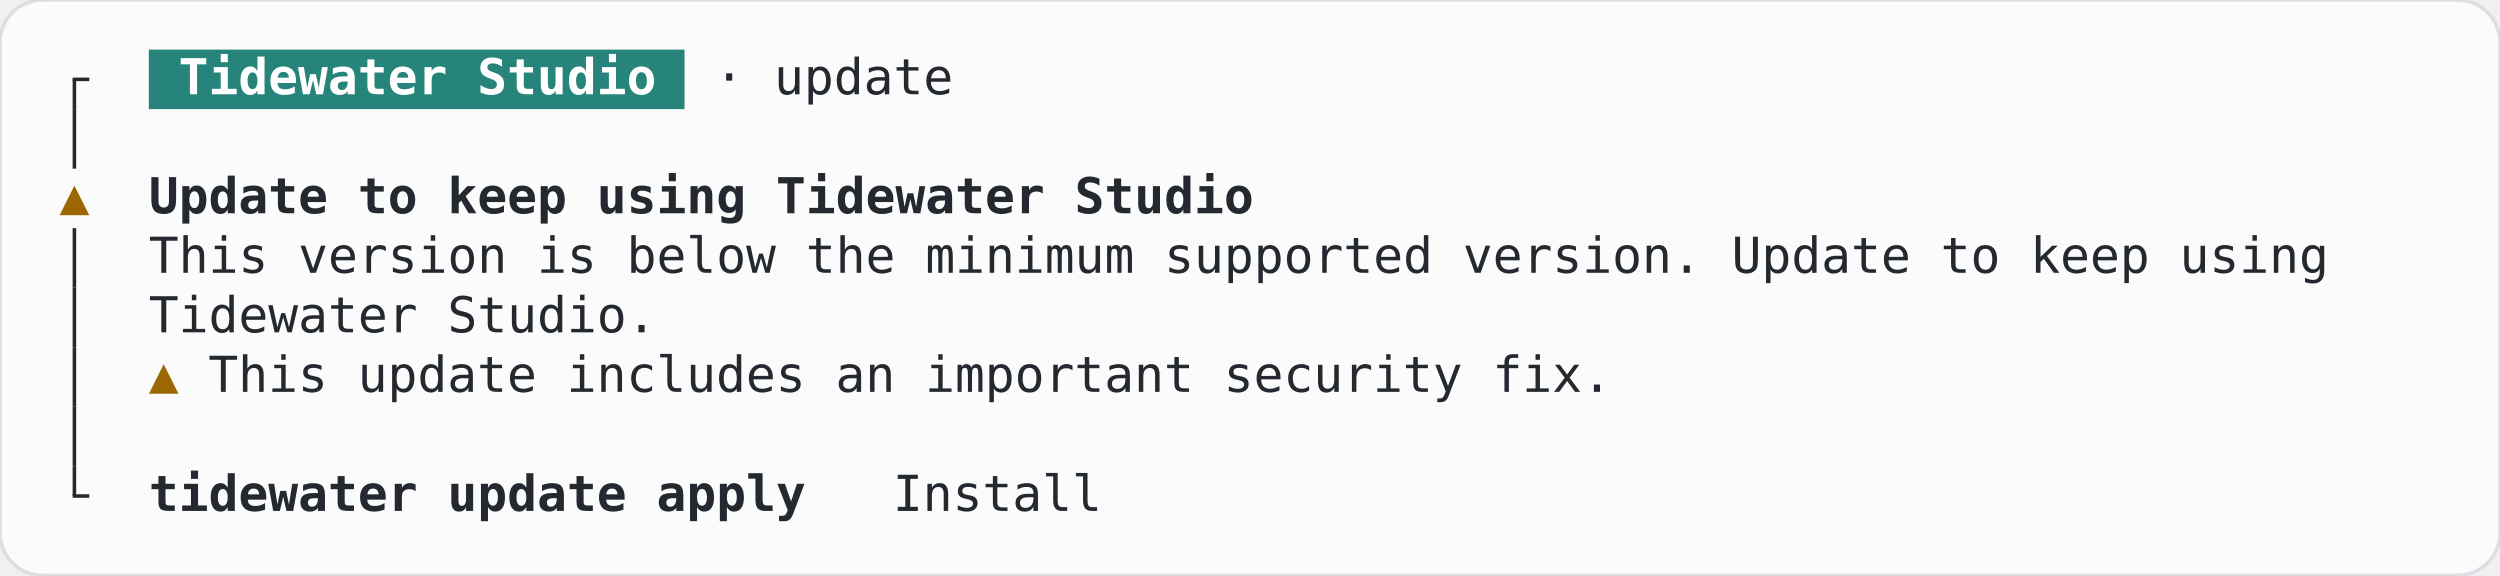
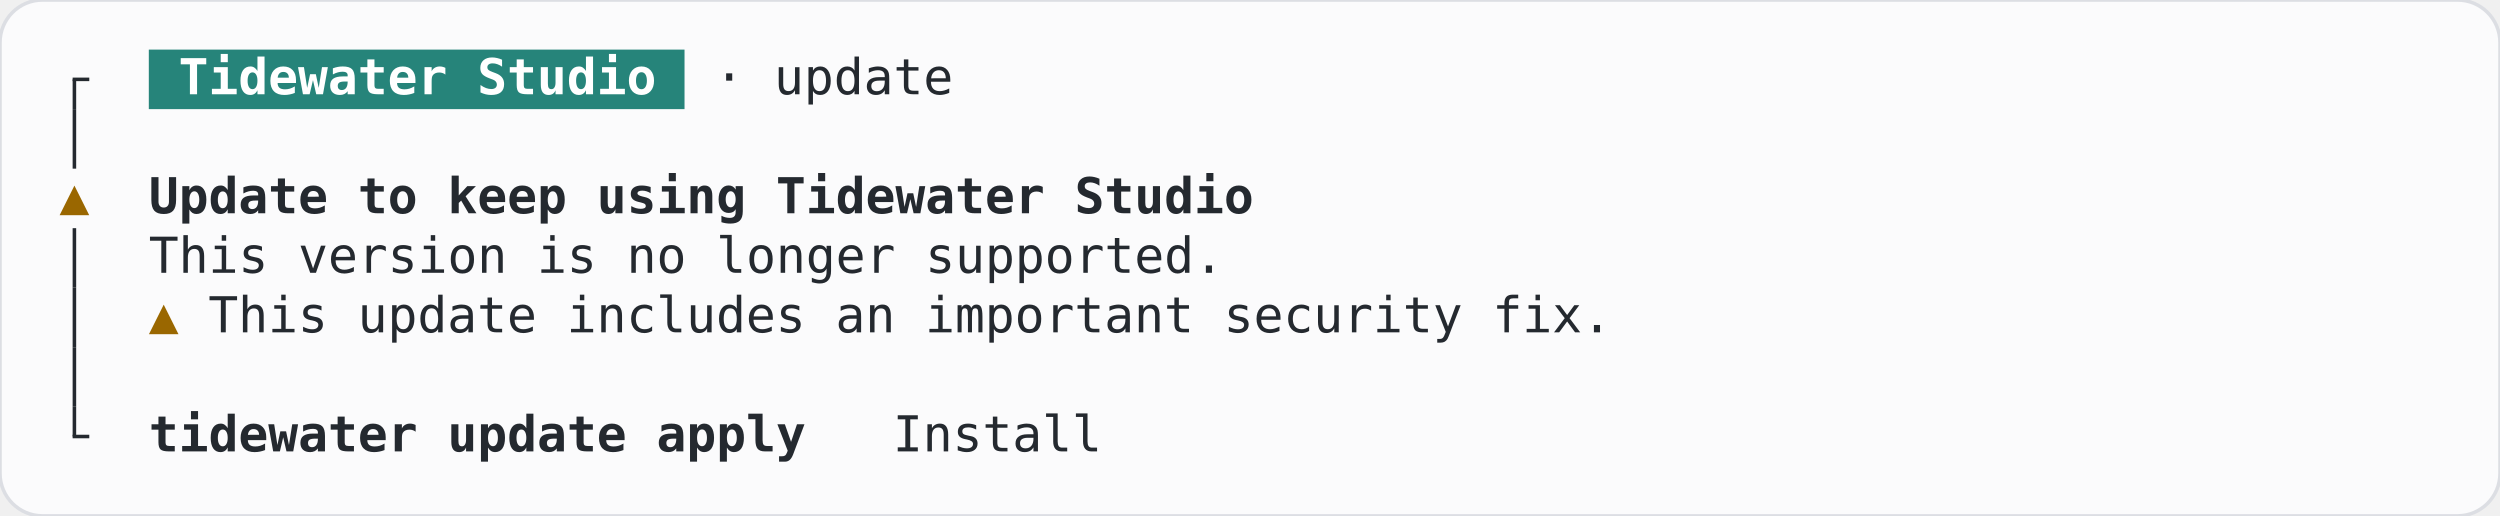
- <svg xmlns="http://www.w3.org/2000/svg" width="705.6" height="162.4" viewBox="0 0 705.6 162.4" role="img" aria-label="UpdatePrompt, mandatory, terminal, light theme">
-   <rect width="705.6" height="162.4" rx="12" fill="#fbfbfc" stroke="#dcdee3" />
+ <svg xmlns="http://www.w3.org/2000/svg" width="705.6" height="145.6" viewBox="0 0 705.6 145.6" role="img" aria-label="UpdatePrompt, mandatory, terminal, light theme">
+   <rect width="705.6" height="145.6" rx="12" fill="#fbfbfc" stroke="#dcdee3" />
  <g font-family="JetBrains Mono, ui-monospace, monospace" font-size="14" xml:space="preserve">
    <rect x="42" y="14" width="151.2" height="16.8" fill="#26847a" />
    <rect x="20.5" y="22.4" width="1" height="8.4" fill="#24292f" />
    <rect x="20.5" y="21.9" width="4.7" height="1" fill="#24292f" />
    <text x="50.4" y="26.6" textLength="134.4" lengthAdjust="spacingAndGlyphs" fill="#ffffff" font-weight="600">Tidewater Studio</text>
    <text x="201.6" y="26.6" textLength="67.2" lengthAdjust="spacingAndGlyphs" fill="#24292f">· update</text>
    <rect x="20.5" y="30.8" width="1" height="16.8" fill="#24292f" />
    <text x="21" y="60.2" text-anchor="middle" fill="#9a6700">▲</text>
    <text x="42" y="60.2" textLength="310.8" lengthAdjust="spacingAndGlyphs" fill="#24292f" font-weight="600">Update to keep using Tidewater Studio</text>
    <rect x="20.5" y="64.4" width="1" height="16.8" fill="#24292f" />
-     <text x="42" y="77" textLength="613.2" lengthAdjust="spacingAndGlyphs" fill="#24292f">This version is below the minimum supported version. Update to keep using</text>
+     <text x="42" y="77" textLength="302.4" lengthAdjust="spacingAndGlyphs" fill="#24292f">This version is no longer supported.</text>
    <rect x="20.5" y="81.2" width="1" height="16.8" fill="#24292f" />
-     <text x="42" y="93.8" textLength="142.8" lengthAdjust="spacingAndGlyphs" fill="#24292f">Tidewater Studio.</text>
+     <text x="46.2" y="93.8" text-anchor="middle" fill="#9a6700">▲</text>
+     <text x="58.8" y="93.8" textLength="394.8" lengthAdjust="spacingAndGlyphs" fill="#24292f">This update includes an important security fix.</text>
    <rect x="20.5" y="98" width="1" height="16.8" fill="#24292f" />
-     <text x="46.2" y="110.6" text-anchor="middle" fill="#9a6700">▲</text>
-     <text x="58.8" y="110.6" textLength="394.8" lengthAdjust="spacingAndGlyphs" fill="#24292f">This update includes an important security fix.</text>
-     <rect x="20.5" y="114.8" width="1" height="16.8" fill="#24292f" />
-     <rect x="20.5" y="131.6" width="1" height="8.4" fill="#24292f" />
-     <rect x="20.5" y="139.5" width="4.7" height="1" fill="#24292f" />
-     <text x="42" y="144.2" textLength="184.8" lengthAdjust="spacingAndGlyphs" fill="#24292f" font-weight="600">tidewater update apply</text>
-     <text x="252" y="144.2" textLength="58.8" lengthAdjust="spacingAndGlyphs" fill="#24292f">Install</text>
+     <rect x="20.5" y="114.8" width="1" height="8.4" fill="#24292f" />
+     <rect x="20.5" y="122.7" width="4.7" height="1" fill="#24292f" />
+     <text x="42" y="127.4" textLength="184.8" lengthAdjust="spacingAndGlyphs" fill="#24292f" font-weight="600">tidewater update apply</text>
+     <text x="252" y="127.4" textLength="58.8" lengthAdjust="spacingAndGlyphs" fill="#24292f">Install</text>
  </g>
</svg>
